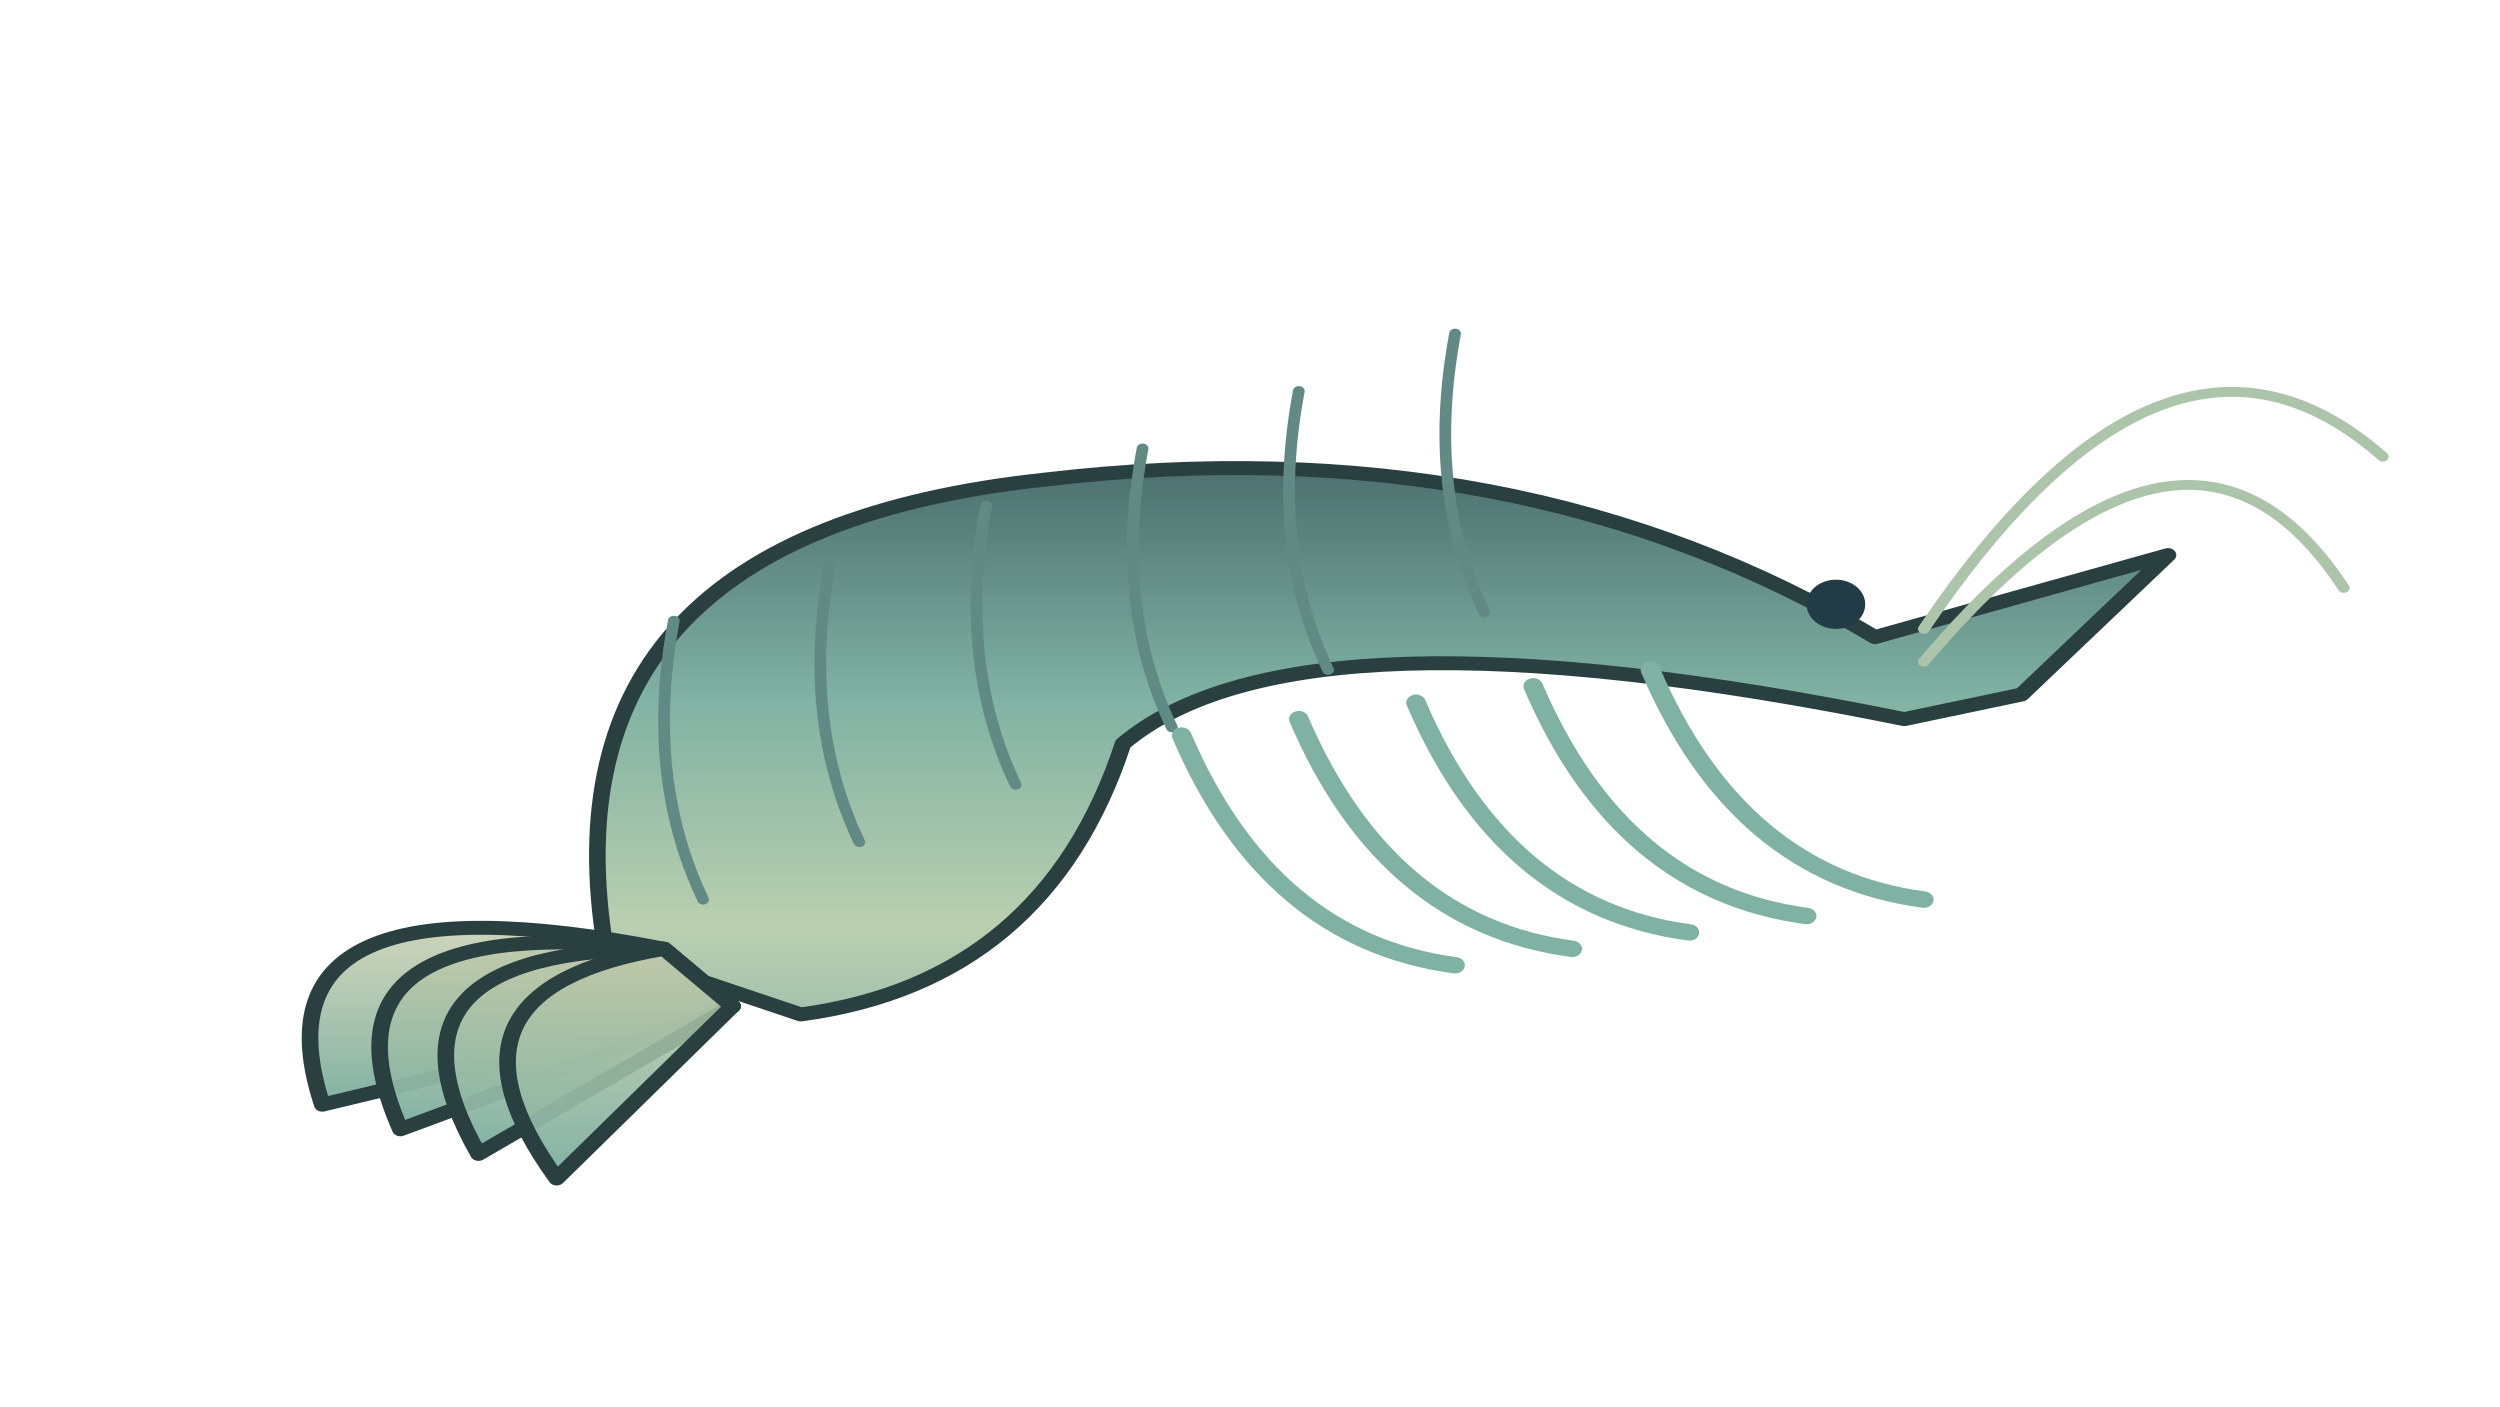
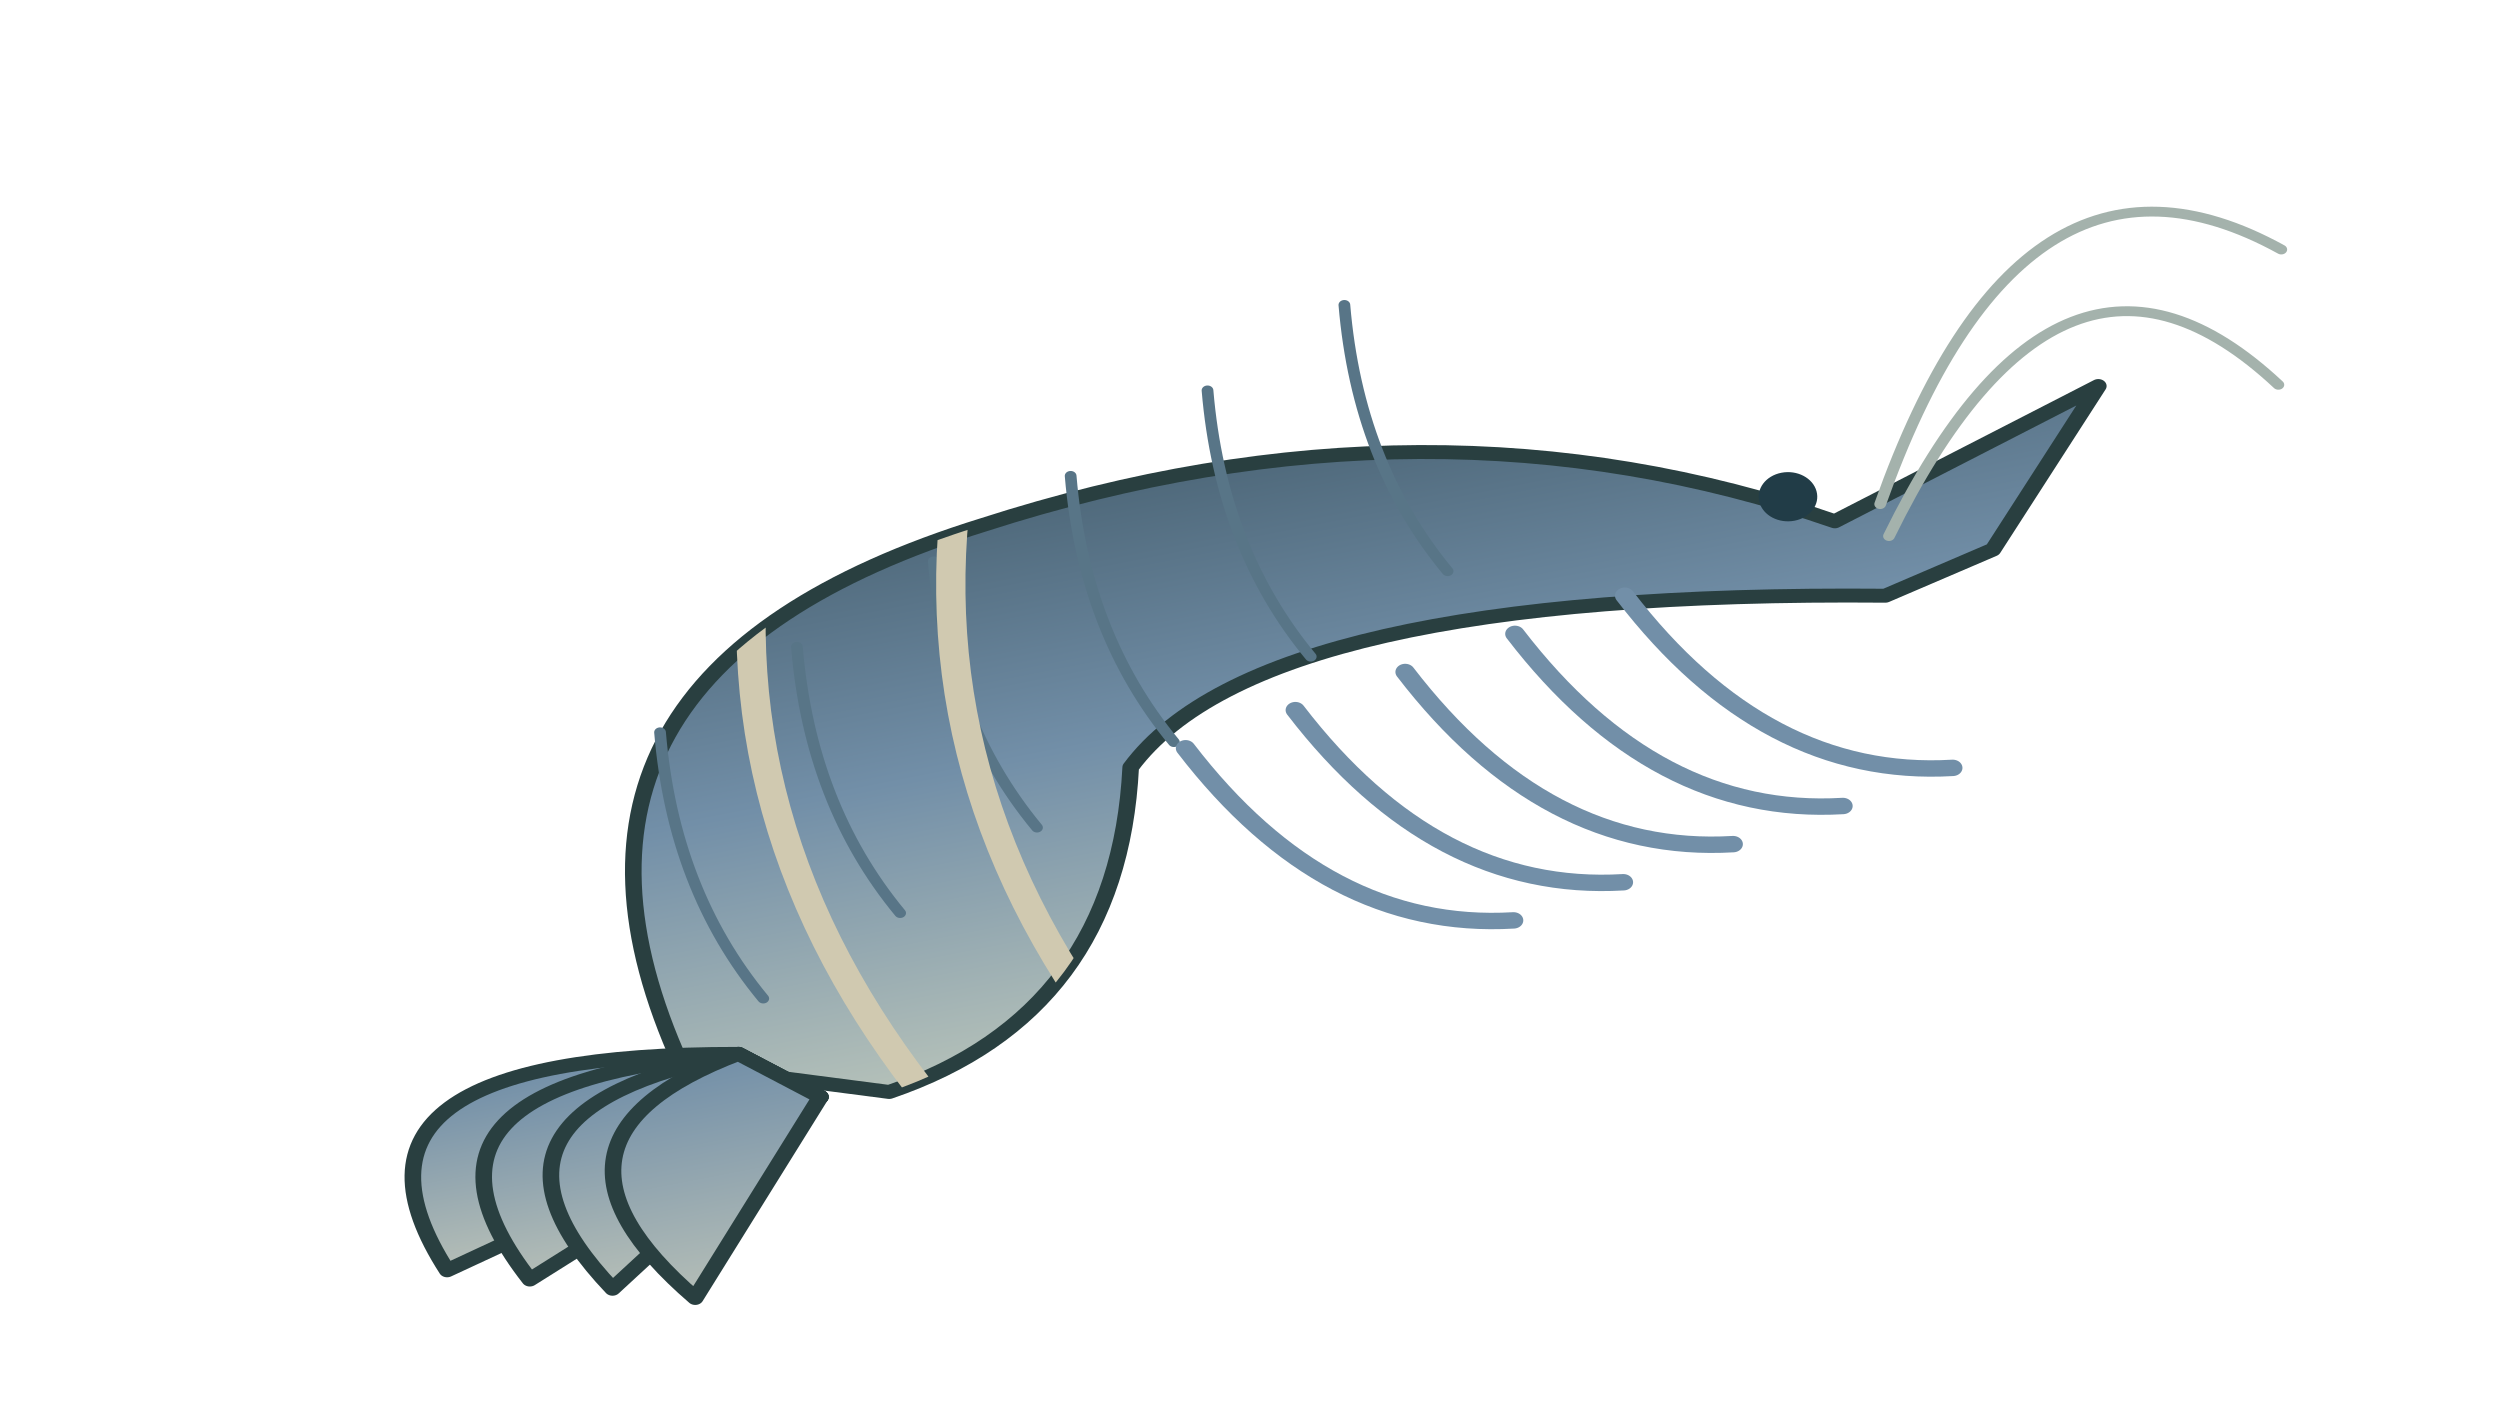
<svg xmlns="http://www.w3.org/2000/svg" width="256" height="144" viewBox="0 0 256 144">
  <defs>
-     <linearGradient id="body" x1="0" y1="0" x2="0" y2="1">
-       <stop stop-color="#4c706e" />
-       <stop offset=".42" stop-color="#80b2a3" />
-       <stop offset=".84" stop-color="#bacfaf" />
-       <stop offset="1" stop-color="#a6c1ae" />
+     <linearGradient id="body" x2="0" y2="1">
+       <stop stop-color="#4f697b" />
+       <stop offset=".45" stop-color="#728fa8" />
+       <stop offset="1" stop-color="#b5c1b9" />
    </linearGradient>
-     <linearGradient id="fin" x1="0" y1="1" x2="0" y2="0">
-       <stop stop-color="#80b2a3" />
-       <stop offset="1" stop-color="#bfc8a8" stop-opacity=".78" />
+     <linearGradient id="fin" x2="0" y2="1">
+       <stop stop-color="#728fa8" />
+       <stop offset="1" stop-color="#b5beb7" />
    </linearGradient>
    <clipPath id="bodyclip">
      <path d="M 62 99 Q 55 48.40 107 41.80 Q 155.40 35 192 61 L 222 51 L 207 68 L 195 71 Q 133 56 115 74 Q 107 103 82 107Z" />
    </clipPath>
  </defs>
-   <g transform="translate(0 14) scale(1 .84)">
+   <g transform="translate(0 14) scale(1 .84) rotate(-13 128 72)">
    <path d="M 62 99 Q 55 48.40 107 41.80 Q 155.40 35 192 61 L 222 51 L 207 68 L 195 71 Q 133 56 115 74 Q 107 103 82 107Z" fill="url(#body)" stroke="#293f40" stroke-width="1.7" stroke-linejoin="round" stroke-linecap="round" />
-     <path d="M 72 93 q -6 -15 -3 -34" fill="none" stroke="#618a84" stroke-width="1.2" stroke-linejoin="round" stroke-linecap="round" />
-     <path d="M 88 86 q -6 -15 -3 -34" fill="none" stroke="#618a84" stroke-width="1.2" stroke-linejoin="round" stroke-linecap="round" />
-     <path d="M 104 79 q -6 -15 -3 -34" fill="none" stroke="#618a84" stroke-width="1.2" stroke-linejoin="round" stroke-linecap="round" />
-     <path d="M 120 72 q -6 -15 -3 -34" fill="none" stroke="#618a84" stroke-width="1.2" stroke-linejoin="round" stroke-linecap="round" />
-     <path d="M 136 65 q -6 -15 -3 -34" fill="none" stroke="#618a84" stroke-width="1.2" stroke-linejoin="round" stroke-linecap="round" />
-     <path d="M 152 58 q -6 -15 -3 -34" fill="none" stroke="#618a84" stroke-width="1.2" stroke-linejoin="round" stroke-linecap="round" />
-     <path d="M 121 73 q 9 25 28 28" fill="none" stroke="#80b2a3" stroke-width="2" stroke-linejoin="round" stroke-linecap="round" />
-     <path d="M 133 71 q 9 25 28 28" fill="none" stroke="#80b2a3" stroke-width="2" stroke-linejoin="round" stroke-linecap="round" />
-     <path d="M 145 69 q 9 25 28 28" fill="none" stroke="#80b2a3" stroke-width="2" stroke-linejoin="round" stroke-linecap="round" />
-     <path d="M 157 67 q 9 25 28 28" fill="none" stroke="#80b2a3" stroke-width="2" stroke-linejoin="round" stroke-linecap="round" />
-     <path d="M 169 65 q 9 25 28 28" fill="none" stroke="#80b2a3" stroke-width="2" stroke-linejoin="round" stroke-linecap="round" />
+     <path d="M 72 93 q -6 -15 -3 -34" fill="none" stroke="#587587" stroke-width="1.2" stroke-linejoin="round" stroke-linecap="round" />
+     <path d="M 88 86 q -6 -15 -3 -34" fill="none" stroke="#587587" stroke-width="1.2" stroke-linejoin="round" stroke-linecap="round" />
+     <path d="M 104 79 q -6 -15 -3 -34" fill="none" stroke="#587587" stroke-width="1.2" stroke-linejoin="round" stroke-linecap="round" />
+     <path d="M 120 72 q -6 -15 -3 -34" fill="none" stroke="#587587" stroke-width="1.2" stroke-linejoin="round" stroke-linecap="round" />
+     <path d="M 136 65 q -6 -15 -3 -34" fill="none" stroke="#587587" stroke-width="1.2" stroke-linejoin="round" stroke-linecap="round" />
+     <path d="M 152 58 q -6 -15 -3 -34" fill="none" stroke="#587587" stroke-width="1.2" stroke-linejoin="round" stroke-linecap="round" />
+     <path d="M 121 73 q 9 25 28 28" fill="none" stroke="#728fa8" stroke-width="2" stroke-linejoin="round" stroke-linecap="round" />
+     <path d="M 133 71 q 9 25 28 28" fill="none" stroke="#728fa8" stroke-width="2" stroke-linejoin="round" stroke-linecap="round" />
+     <path d="M 145 69 q 9 25 28 28" fill="none" stroke="#728fa8" stroke-width="2" stroke-linejoin="round" stroke-linecap="round" />
+     <path d="M 157 67 q 9 25 28 28" fill="none" stroke="#728fa8" stroke-width="2" stroke-linejoin="round" stroke-linecap="round" />
+     <path d="M 169 65 q 9 25 28 28" fill="none" stroke="#728fa8" stroke-width="2" stroke-linejoin="round" stroke-linecap="round" />
    <path d="M 68 99 Q 25 89 33 118 L 75 106Z" fill="url(#fin)" stroke="#293f40" stroke-width="1.7" stroke-linejoin="round" stroke-linecap="round" />
    <path d="M 68 99 Q 31 94 41 121 L 75 106Z" fill="url(#fin)" stroke="#293f40" stroke-width="1.7" stroke-linejoin="round" stroke-linecap="round" />
    <path d="M 68 99 Q 37 99 49 124 L 75 106Z" fill="url(#fin)" stroke="#293f40" stroke-width="1.7" stroke-linejoin="round" stroke-linecap="round" />
    <path d="M 68 99 Q 43 104 57 127 L 75 106Z" fill="url(#fin)" stroke="#293f40" stroke-width="1.7" stroke-linejoin="round" stroke-linecap="round" />
-     <path d="M 197 60 Q 222 16 244 39 M 197 64 Q 224 26 240 55" fill="none" stroke="#abc4aa" stroke-width="1.2" stroke-linejoin="round" stroke-linecap="round" />
+     <path d="M 197 60 Q 222 16 244 39 M 197 64 Q 224 26 240 55" fill="none" stroke="#a4b2ac" stroke-width="1.2" stroke-linejoin="round" stroke-linecap="round" />
    <circle cx="188.00" cy="57.00" r="3.00" fill="#213c47" />
+     <g clip-path="url(#bodyclip)" stroke="#d0c9b0" stroke-width="3">
+       <path d="M85 35 Q71 73 87 112" fill="none" />
+       <path d="M106 35 Q92 73 108 112" fill="none" />
+     </g>
  </g>
</svg>
